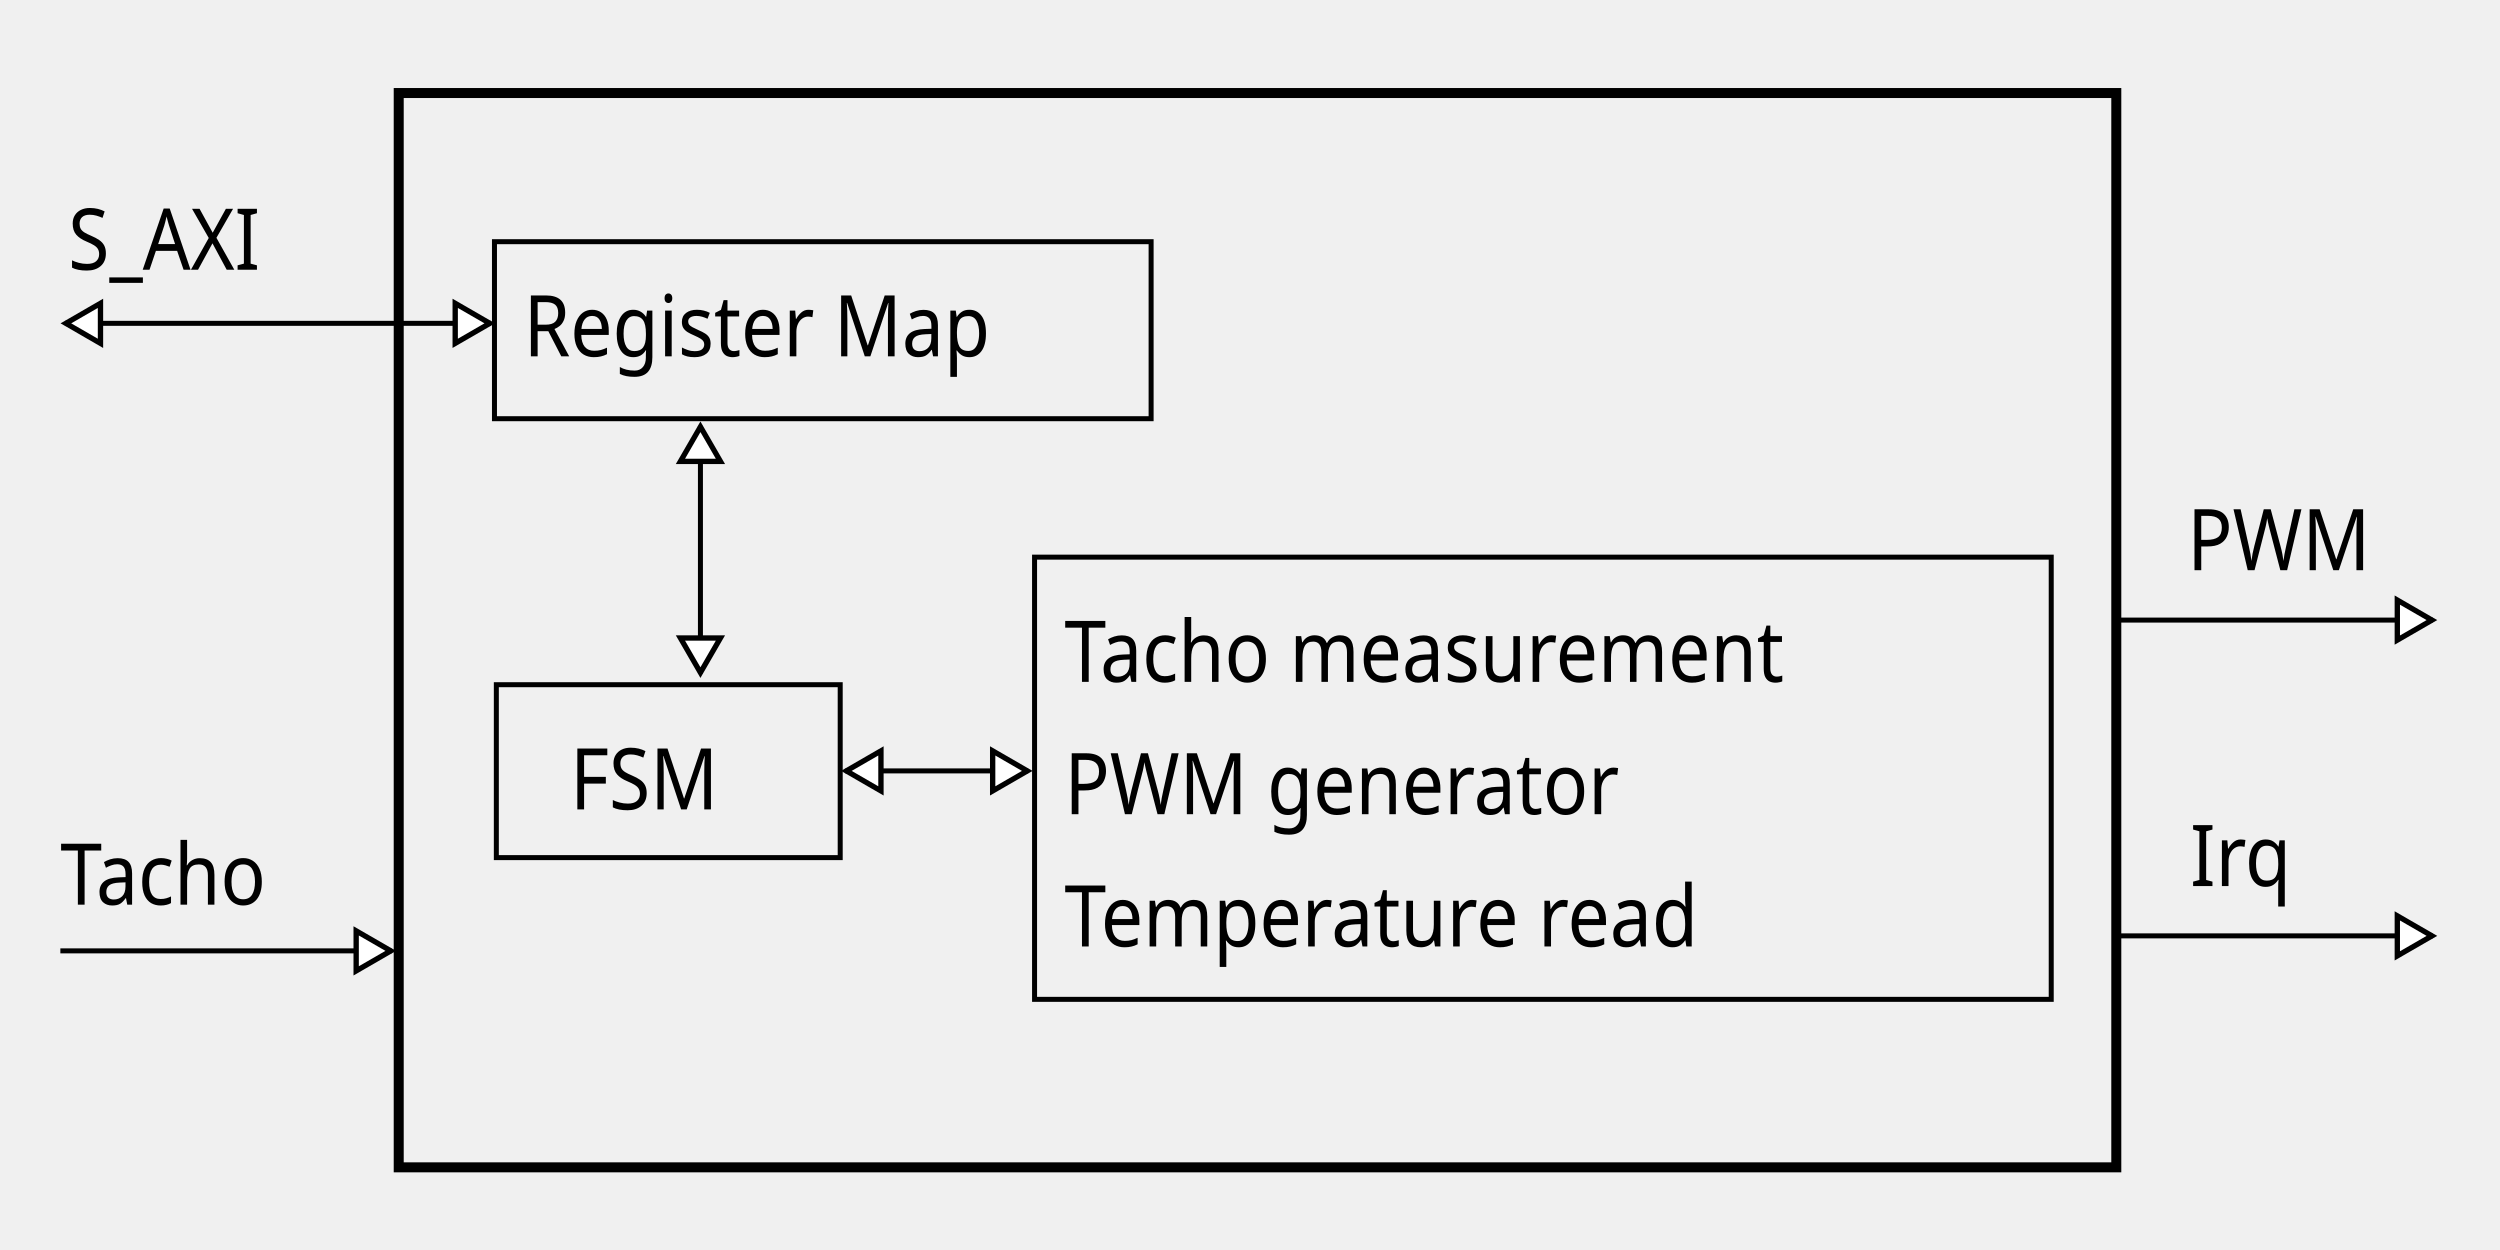
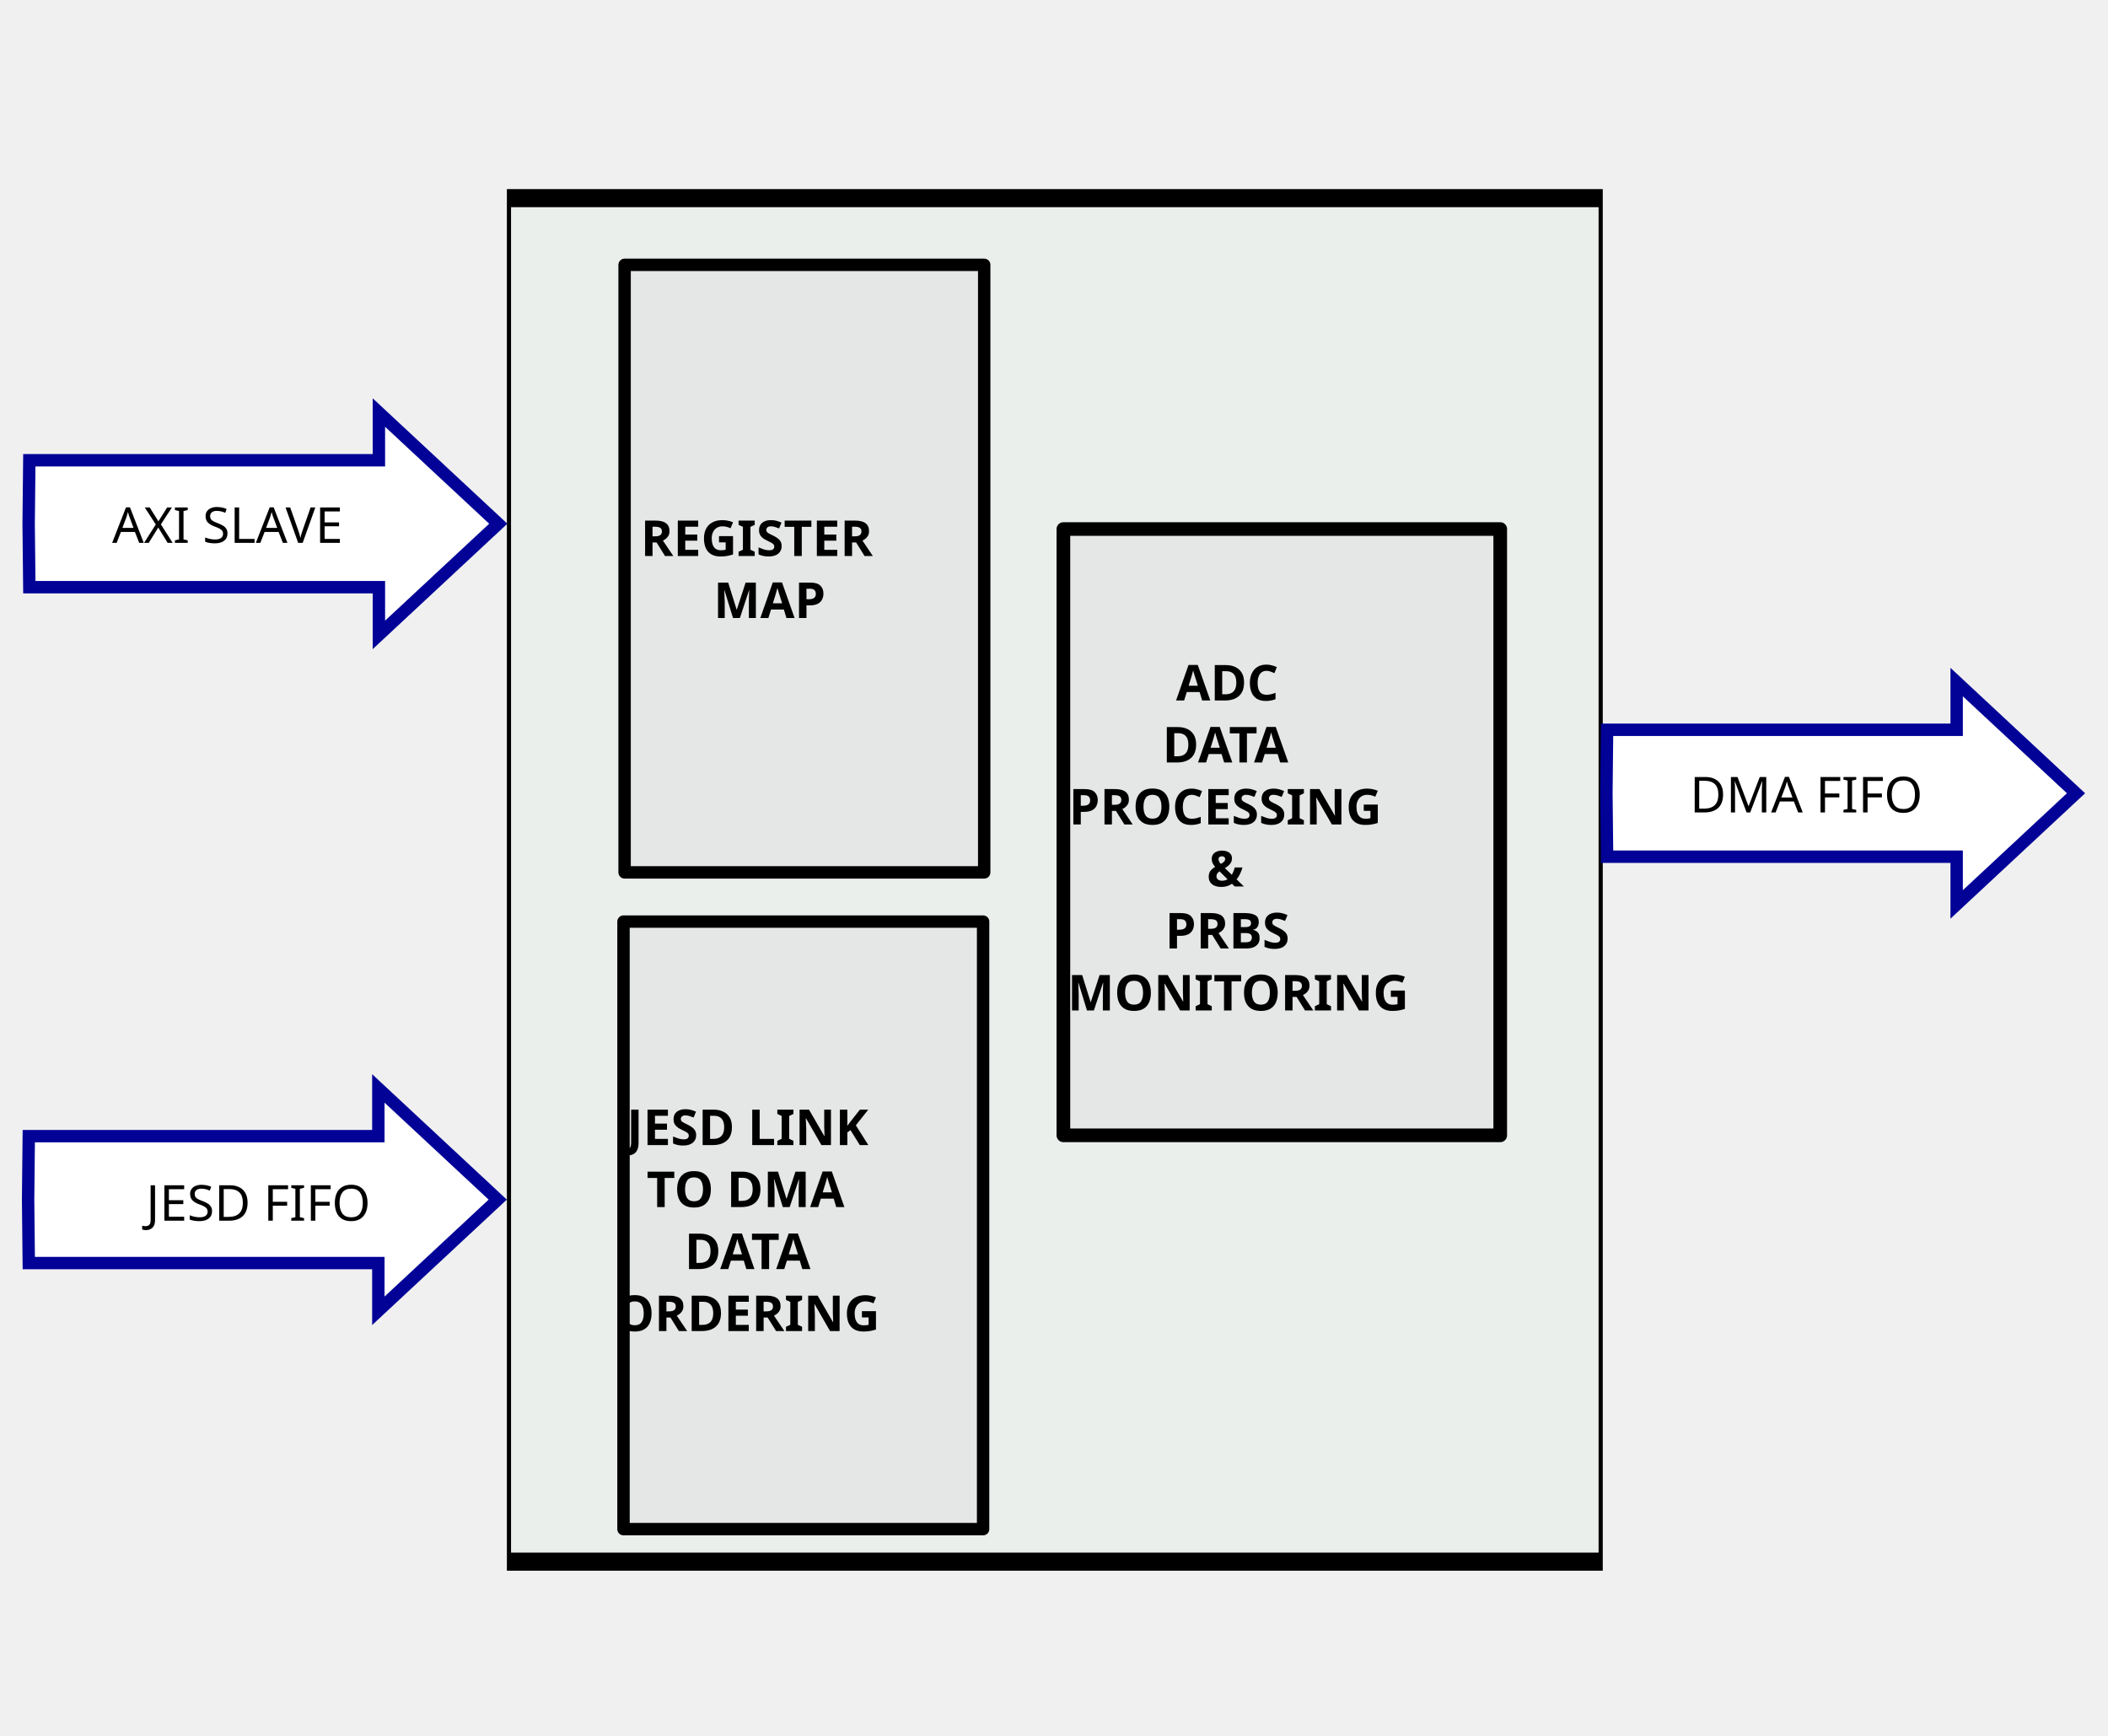
- <svg xmlns="http://www.w3.org/2000/svg" width="500" height="250" viewBox="0 0 500 250" version="1.1" id="svg8">
-   <defs id="defs2">
-     <marker style="overflow:visible" id="marker6013" refX="0" refY="0" orient="auto">
-       <path transform="matrix(0.8,0,0,0.8,-4.8,0)" style="fill:#ffffff;fill-rule:evenodd;stroke:#000000;stroke-width:1pt;stroke-opacity:1" d="M 5.77,0 -2.88,5 V -5 Z" id="path6011" />
-     </marker>
-     <marker style="overflow:visible" id="marker5553" refX="0" refY="0" orient="auto">
-       <path transform="matrix(-0.8,0,0,-0.8,4.8,0)" style="fill:#ffffff;fill-rule:evenodd;stroke:#000000;stroke-width:1pt;stroke-opacity:1" d="M 5.77,0 -2.88,5 V -5 Z" id="path5551" />
-     </marker>
-     <marker orient="auto" refY="0" refX="0" id="marker5483" style="overflow:visible">
-       <path id="path5481" d="M 5.77,0 -2.88,5 V -5 Z" style="fill:#ffffff;fill-rule:evenodd;stroke:#000000;stroke-width:1pt;stroke-opacity:1" transform="matrix(0.8,0,0,0.8,-4.8,0)" />
-     </marker>
-     <marker style="overflow:visible" id="marker5102" refX="0" refY="0" orient="auto">
-       <path transform="matrix(0.8,0,0,0.8,-4.8,0)" style="fill:#ffffff;fill-rule:evenodd;stroke:#000000;stroke-width:1pt;stroke-opacity:1" d="M 5.77,0 -2.88,5 V -5 Z" id="path5100" />
-     </marker>
-     <marker orient="auto" refY="0" refX="0" id="EmptyTriangleInL" style="overflow:visible">
-       <path id="path996" d="M 5.77,0 -2.88,5 V -5 Z" style="fill:#ffffff;fill-rule:evenodd;stroke:#000000;stroke-width:1pt;stroke-opacity:1" transform="matrix(-0.8,0,0,-0.8,4.8,0)" />
-     </marker>
-     <marker orient="auto" refY="0" refX="0" id="EmptyTriangleOutL" style="overflow:visible">
-       <path id="path1005" d="M 5.77,0 -2.88,5 V -5 Z" style="fill:#ffffff;fill-rule:evenodd;stroke:#000000;stroke-width:1pt;stroke-opacity:1" transform="matrix(0.8,0,0,0.8,-4.8,0)" />
-     </marker>
-     <marker orient="auto" refY="0" refX="0" id="EmptyTriangleInL-3" style="overflow:visible">
-       <path id="path996-6" d="M 5.77,0 -2.88,5 V -5 Z" style="fill:#ffffff;fill-rule:evenodd;stroke:#000000;stroke-width:1pt;stroke-opacity:1" transform="matrix(-0.8,0,0,-0.8,4.8,0)" />
-     </marker>
-     <marker orient="auto" refY="0" refX="0" id="EmptyTriangleOutL-2" style="overflow:visible">
-       <path id="path1005-7" d="M 5.77,0 -2.88,5 V -5 Z" style="fill:#ffffff;fill-rule:evenodd;stroke:#000000;stroke-width:1pt;stroke-opacity:1" transform="matrix(0.8,0,0,0.8,-4.8,0)" />
-     </marker>
-     <marker style="overflow:visible" id="marker5102-4" refX="0" refY="0" orient="auto">
-       <path transform="matrix(0.8,0,0,0.8,-4.8,0)" style="fill:#ffffff;fill-rule:evenodd;stroke:#000000;stroke-width:1pt;stroke-opacity:1" d="M 5.77,0 -2.88,5 V -5 Z" id="path5100-4" />
-     </marker>
+ <svg xmlns="http://www.w3.org/2000/svg" width="100%" height="100%" id="svg2" version="1.1" viewBox="0 0 425 350" preserveAspectRatio="xMidYMid slice">
+   <defs id="defs4">
+     <pattern y="0" x="0" height="6" width="6" patternUnits="userSpaceOnUse" id="EMFhbasepattern" />
  </defs>
-   <g id="layer1" transform="translate(-69.10635,58.12853)">
-     <rect style="fill:none;fill-opacity:1;stroke:#000000;stroke-width:2;stroke-miterlimit:4;stroke-dasharray:none;stroke-opacity:1" id="rect817" width="343.516" height="214.862" x="148.85" y="-39.523" />
-     <text xml:space="preserve" style="font-style:normal;font-weight:normal;font-size:19.844px;line-height:1.25;font-family:sans-serif;letter-spacing:0px;word-spacing:0px;fill:#000000;fill-opacity:1;stroke:none;stroke-width:1.488" x="185.405" y="12.32" id="text821" transform="scale(0.9375812,1.066574)">
-       <tspan id="tspan819" x="185.405" y="12.32" style="stroke-width:1.488;font-size:16px">Register Map</tspan>
-       <tspan x="185.405" y="37.125" style="stroke-width:1.488" id="tspan823" />
+   <g id="layer1" transform="translate(-13.13198,-537.9238)">
+     <text xml:space="preserve" style="font-style:normal;font-weight:normal;font-size:40px;line-height:125%;font-family:sans-serif;letter-spacing:0px;word-spacing:0px;fill:#000000;fill-opacity:1;stroke:none;stroke-width:1px;stroke-linecap:butt;stroke-linejoin:miter;stroke-opacity:1" x="108.826" y="336.356" id="text4214">
+       <tspan id="tspan4216" x="108.826" y="336.356" style="font-size:20px" />
    </text>
-     <text xml:space="preserve" style="font-style:normal;font-weight:normal;font-size:19.844px;line-height:1.25;font-family:sans-serif;letter-spacing:0px;word-spacing:0px;fill:#000000;fill-opacity:1;stroke:none;stroke-width:1.488" x="195.316" y="97.282" id="text827" transform="scale(0.9375812,1.066574)">
-       <tspan id="tspan825" x="195.316" y="97.282" style="stroke-width:1.488;font-size:16px">FSM</tspan>
+     <g transform="matrix(1.103181,0,0,4.791744,36.44472,-186.5609)" style="fill:#afedbd;fill-opacity:0.071;stroke:#000000;stroke-width:1;stroke-miterlimit:4;stroke-dasharray:none;stroke-dashoffset:0;stroke-opacity:1" id="g4180-1">
+       <rect y="159.532" x="71.884" height="57.375" width="199.517" id="rect3336-5" style="fill:#afedbd;fill-opacity:0.071;fill-rule:evenodd;stroke:#000000;stroke-width:0.761;stroke-linecap:butt;stroke-linejoin:miter;stroke-miterlimit:4;stroke-dasharray:none;stroke-dashoffset:0;stroke-opacity:1" />
+     </g>
+     <path style="opacity:0.99;fill:#ffffff;fill-opacity:1;fill-rule:evenodd;stroke:#000096;stroke-width:2.5;stroke-linecap:round;stroke-linejoin:miter;stroke-miterlimit:4;stroke-dasharray:none;stroke-opacity:1" d="m 89.522,665.937 0,-9.62 -70.477,0 -0.137,-12.796 0.135,-12.796 70.479,0 0,-9.62 24.068,22.417 z" id="path34982" />
+     <text xml:space="preserve" style="font-style:normal;font-weight:normal;font-size:10px;line-height:125%;font-family:sans-serif;letter-spacing:0px;word-spacing:0px;fill:#000000;fill-opacity:1;stroke:none;stroke-width:1px;stroke-linecap:butt;stroke-linejoin:miter;stroke-opacity:1" x="35.742" y="647.385" id="text4196">
+       <tspan id="tspan4198" x="35.742" y="647.385" style="font-size:10px">AXI SLAVE</tspan>
    </text>
-     <text xml:space="preserve" style="font-style:normal;font-weight:normal;font-size:19.844px;line-height:1.25;font-family:sans-serif;letter-spacing:0px;word-spacing:0px;fill:#000000;fill-opacity:1;stroke:none;stroke-width:1.488" x="300.774" y="73.363" id="text831" transform="scale(0.9375812,1.066574)">
-       <tspan id="tspan829" x="300.774" y="73.363" style="stroke-width:1.488;font-size:16px">Tacho measurement</tspan>
-       <tspan x="300.774" y="98.168" style="stroke-width:1.488;font-size:16px" id="tspan833">PWM generator</tspan>
-       <tspan x="300.774" y="122.974" style="stroke-width:1.488;font-size:16px" id="tspan835">Temperature read</tspan>
+     <rect style="opacity:1;fill:#d7d7d7;fill-opacity:0.353;fill-rule:nonzero;stroke:#000000;stroke-width:2.5;stroke-linecap:round;stroke-linejoin:round;stroke-miterlimit:4;stroke-dasharray:none;stroke-dashoffset:0;stroke-opacity:1" id="rect4204" width="72.5" height="122.5" x="139.059" y="591.324" />
+     <text xml:space="preserve" style="font-style:normal;font-weight:normal;font-size:10px;line-height:125%;font-family:sans-serif;letter-spacing:0px;word-spacing:0px;fill:#000000;fill-opacity:1;stroke:none;stroke-width:1px;stroke-linecap:butt;stroke-linejoin:miter;stroke-opacity:1" x="174.796" y="650.03" id="text4206">
+       <tspan id="tspan4208" x="174.796" y="650.03" style="font-style:normal;font-variant:normal;font-weight:bold;font-stretch:normal;font-family:sans-serif;-inkscape-font-specification:'sans-serif Bold';text-align:center;text-anchor:middle">REGISTER</tspan>
+       <tspan x="174.796" y="662.53" style="font-style:normal;font-variant:normal;font-weight:bold;font-stretch:normal;font-family:sans-serif;-inkscape-font-specification:'sans-serif Bold';text-align:center;text-anchor:middle" id="tspan4251">MAP</tspan>
    </text>
-     <rect style="fill:none;fill-opacity:1;stroke:#000000;stroke-width:1;stroke-miterlimit:4;stroke-dasharray:none;stroke-opacity:1" id="rect837" width="131.328" height="35.403" x="168" y="-9.791" />
-     <rect style="fill:none;fill-opacity:1;stroke:#000000;stroke-width:1;stroke-miterlimit:4;stroke-dasharray:none;stroke-opacity:1" id="rect839" width="203.333" height="88.441" x="276.019" y="53.3" />
-     <rect style="fill:none;fill-opacity:1;stroke:#000000;stroke-width:1;stroke-miterlimit:4;stroke-dasharray:none;stroke-opacity:1" id="rect841" width="68.774" height="34.583" x="168.373" y="78.812" />
-     <path style="fill:none;stroke:#000000;stroke-width:1;stroke-linecap:butt;stroke-linejoin:miter;stroke-miterlimit:4;stroke-dasharray:none;stroke-opacity:1;marker-start:url(#EmptyTriangleInL);marker-end:url(#EmptyTriangleOutL)" d="M 238.192,96.051 H 274.742" id="path843" />
-     <path style="fill:none;stroke:#000000;stroke-width:1;stroke-linecap:butt;stroke-linejoin:miter;stroke-miterlimit:4;stroke-dasharray:none;stroke-opacity:1;marker-start:url(#EmptyTriangleInL-3);marker-end:url(#EmptyTriangleOutL-2)" d="M 209.193,76.578 V 27.042" id="path843-4" />
-     <path style="fill:none;stroke:#000000;stroke-width:1;stroke-linecap:butt;stroke-linejoin:miter;stroke-miterlimit:4;stroke-dasharray:none;stroke-opacity:1;marker-end:url(#marker5102)" d="M 493.08,129.046 H 555.673" id="path5040" />
-     <path style="fill:none;stroke:#000000;stroke-width:1;stroke-linecap:butt;stroke-linejoin:miter;stroke-miterlimit:4;stroke-dasharray:none;stroke-opacity:1;marker-start:url(#marker5553);marker-end:url(#marker5483)" d="M 82.098,6.539 H 167.252" id="path5042" />
-     <path style="fill:none;stroke:#000000;stroke-width:1;stroke-linecap:butt;stroke-linejoin:miter;stroke-miterlimit:4;stroke-dasharray:none;stroke-opacity:1;marker-end:url(#marker6013)" d="M 81.178,132.046 H 147.443" id="path5044" />
-     <path style="fill:none;stroke:#000000;stroke-width:1;stroke-linecap:butt;stroke-linejoin:miter;stroke-miterlimit:4;stroke-dasharray:none;stroke-opacity:1;marker-end:url(#marker5102-4)" d="M 493.08,65.889 H 555.673" id="path5040-1" />
-     <text xml:space="preserve" style="font-style:normal;font-weight:normal;font-size:5.613px;line-height:1.25;font-family:sans-serif;letter-spacing:0px;word-spacing:0px;fill:#000000;fill-opacity:1;stroke:none;stroke-width:0.421" x="109.05" y="93.104" id="text8159" transform="scale(0.9375812,1.066574)">
-       <tspan id="tspan8157" x="109.05" y="98.225" style="stroke-width:0.421" />
+     <g id="g4357" transform="translate(-13.89132,-73.70117)">
+       <rect y="797.444" x="152.729" height="122.5" width="72.5" id="rect4204-3" style="opacity:1;fill:#d7d7d7;fill-opacity:0.353;fill-rule:nonzero;stroke:#000000;stroke-width:2.5;stroke-linecap:round;stroke-linejoin:round;stroke-miterlimit:4;stroke-dasharray:none;stroke-dashoffset:0;stroke-opacity:1" />
+       <text id="text4206-2" y="842.508" x="189.012" style="font-style:normal;font-weight:normal;font-size:10px;line-height:125%;font-family:sans-serif;letter-spacing:0px;word-spacing:0px;fill:#000000;fill-opacity:1;stroke:none;stroke-width:1px;stroke-linecap:butt;stroke-linejoin:miter;stroke-opacity:1" xml:space="preserve">
+         <tspan id="tspan4251-9" style="font-style:normal;font-variant:normal;font-weight:bold;font-stretch:normal;font-family:sans-serif;-inkscape-font-specification:'sans-serif Bold';text-align:center;text-anchor:middle" y="842.508" x="190.721">JESD LINK </tspan>
+         <tspan style="font-style:normal;font-variant:normal;font-weight:bold;font-stretch:normal;font-family:sans-serif;-inkscape-font-specification:'sans-serif Bold';text-align:center;text-anchor:middle" y="855.008" x="189.012" id="tspan4171">TO DMA</tspan>
+         <tspan style="font-style:normal;font-variant:normal;font-weight:bold;font-stretch:normal;font-family:sans-serif;-inkscape-font-specification:'sans-serif Bold';text-align:center;text-anchor:middle" y="867.508" x="190.721" id="tspan4173">DATA </tspan>
+         <tspan style="font-style:normal;font-variant:normal;font-weight:bold;font-stretch:normal;font-family:sans-serif;-inkscape-font-specification:'sans-serif Bold';text-align:center;text-anchor:middle" y="880.008" x="190.721" id="tspan4175">ORDERING </tspan>
+         <tspan style="font-style:normal;font-variant:normal;font-weight:bold;font-stretch:normal;font-family:sans-serif;-inkscape-font-specification:'sans-serif Bold';text-align:center;text-anchor:middle" y="892.508" x="189.012" id="tspan4369" />
+       </text>
+     </g>
+     <flowRoot xml:space="preserve" id="flowRoot4272" style="font-style:normal;font-weight:normal;font-size:40px;line-height:125%;font-family:sans-serif;letter-spacing:0px;word-spacing:0px;fill:#000000;fill-opacity:1;stroke:none;stroke-width:1px;stroke-linecap:butt;stroke-linejoin:miter;stroke-opacity:1">
+       <flowRegion id="flowRegion4274">
+         <rect id="rect4276" width="183.356" height="283.765" x="-27.831" y="74.488" />
+       </flowRegion>
+       <flowPara id="flowPara4278" />
+     </flowRoot>
+     <text xml:space="preserve" style="font-style:normal;font-weight:normal;font-size:40px;line-height:125%;font-family:sans-serif;letter-spacing:0px;word-spacing:0px;fill:#000000;fill-opacity:1;stroke:none;stroke-width:1px;stroke-linecap:butt;stroke-linejoin:miter;stroke-opacity:1" x="274.524" y="600.338" id="text4295">
+       <tspan id="tspan4297" x="274.524" y="600.338" />
    </text>
-     <text xml:space="preserve" style="font-style:normal;font-weight:normal;font-size:19.844px;line-height:1.25;font-family:sans-serif;letter-spacing:0px;word-spacing:0px;fill:#000000;fill-opacity:1;stroke:none;stroke-width:1.488" x="88.261" y="-3.923" id="text8163" transform="scale(0.9375812,1.066574)">
-       <tspan id="tspan8161" x="88.261" y="-3.923" style="stroke-width:1.488;font-size:16px">S_AXI</tspan>
+     <g id="g4362" transform="translate(-72.90671,199.4537)">
+       <rect y="445.14" x="300.431" height="122.247" width="88.073" id="rect4204-2" style="opacity:1;fill:#d7d7d7;fill-opacity:0.353;fill-rule:nonzero;stroke:#000000;stroke-width:2.753;stroke-linecap:round;stroke-linejoin:round;stroke-miterlimit:4;stroke-dasharray:none;stroke-dashoffset:0;stroke-opacity:1" />
+       <text id="text4206-0" y="479.709" x="344.774" style="font-style:normal;font-weight:normal;font-size:10px;line-height:125%;font-family:sans-serif;letter-spacing:0px;word-spacing:0px;fill:#000000;fill-opacity:1;stroke:none;stroke-width:1px;stroke-linecap:butt;stroke-linejoin:miter;stroke-opacity:1" xml:space="preserve">
+         <tspan id="tspan4251-95" style="font-style:normal;font-variant:normal;font-weight:bold;font-stretch:normal;font-family:sans-serif;-inkscape-font-specification:'sans-serif Bold';text-align:center;text-anchor:middle" y="479.709" x="346.483">ADC </tspan>
+         <tspan id="tspan4322" style="font-style:normal;font-variant:normal;font-weight:bold;font-stretch:normal;font-family:sans-serif;-inkscape-font-specification:'sans-serif Bold';text-align:center;text-anchor:middle" y="492.209" x="344.774">DATA</tspan>
+         <tspan id="tspan4324" style="font-style:normal;font-variant:normal;font-weight:bold;font-stretch:normal;font-family:sans-serif;-inkscape-font-specification:'sans-serif Bold';text-align:center;text-anchor:middle" y="504.709" x="344.774">PROCESSING</tspan>
+         <tspan style="font-style:normal;font-variant:normal;font-weight:bold;font-stretch:normal;font-family:sans-serif;-inkscape-font-specification:'sans-serif Bold';text-align:center;text-anchor:middle" y="517.209" x="344.774" id="tspan4177">&amp;</tspan>
+         <tspan style="font-style:normal;font-variant:normal;font-weight:bold;font-stretch:normal;font-family:sans-serif;-inkscape-font-specification:'sans-serif Bold';text-align:center;text-anchor:middle" y="529.709" x="346.483" id="tspan4179">PRBS </tspan>
+         <tspan style="font-style:normal;font-variant:normal;font-weight:bold;font-stretch:normal;font-family:sans-serif;-inkscape-font-specification:'sans-serif Bold';text-align:center;text-anchor:middle" y="542.209" x="344.774" id="tspan4181">MONITORING</tspan>
+       </text>
+     </g>
+     <path style="opacity:0.99;fill:#ffffff;fill-opacity:1;fill-rule:evenodd;stroke:#000096;stroke-width:2.5;stroke-linecap:round;stroke-linejoin:miter;stroke-miterlimit:4;stroke-dasharray:none;stroke-opacity:1" d="m 89.413,802.217 0,-9.62 -70.477,0 -0.137,-12.796 0.135,-12.796 70.479,0 0,-9.62 24.068,22.417 z" id="path34982-9" />
+     <text xml:space="preserve" style="font-style:normal;font-weight:normal;font-size:10px;line-height:125%;font-family:sans-serif;letter-spacing:0px;word-spacing:0px;fill:#000000;fill-opacity:1;stroke:none;stroke-width:1px;stroke-linecap:butt;stroke-linejoin:miter;stroke-opacity:1" x="42.579" y="784.051" id="text4196-2">
+       <tspan id="tspan4198-0" x="42.579" y="784.051" style="font-size:10px">JESD FIFO</tspan>
    </text>
-     <text xml:space="preserve" style="font-style:normal;font-weight:normal;font-size:19.844px;line-height:1.25;font-family:sans-serif;letter-spacing:0px;word-spacing:0px;fill:#000000;fill-opacity:1;stroke:none;stroke-width:1.488" x="86.583" y="115.142" id="text8167" transform="scale(0.9375812,1.066574)">
-       <tspan id="tspan8165" x="86.583" y="115.142" style="stroke-width:1.488;font-size:16px">Tacho</tspan>
-     </text>
-     <text xml:space="preserve" style="font-style:normal;font-weight:normal;font-size:19.844px;line-height:1.25;font-family:sans-serif;letter-spacing:0px;word-spacing:0px;fill:#000000;fill-opacity:1;stroke:none;stroke-width:1.488" x="540.282" y="52.419" id="text8171" transform="scale(0.9375812,1.066574)">
-       <tspan id="tspan8169" x="540.282" y="52.419" style="line-height:1.25;stroke-width:1.488;font-size:16px">PWM</tspan>
-     </text>
-     <text xml:space="preserve" style="font-style:normal;font-weight:normal;font-size:19.844px;line-height:1.25;font-family:sans-serif;letter-spacing:0px;word-spacing:0px;fill:#000000;fill-opacity:1;stroke:none;stroke-width:1.488" x="540.892" y="111.647" id="text8175" transform="scale(0.9375812,1.066574)">
-       <tspan id="tspan8173" x="540.892" y="111.647" style="font-size:16px;stroke-width:1.488">Irq</tspan>
+     <path style="opacity:0.99;fill:#ffffff;fill-opacity:1;fill-rule:evenodd;stroke:#000096;stroke-width:2.5;stroke-linecap:round;stroke-linejoin:miter;stroke-miterlimit:4;stroke-dasharray:none;stroke-opacity:1" d="m 407.618,720.284 0,-9.62 -70.477,0 -0.137,-12.796 0.135,-12.796 70.479,0 0,-9.62 24.068,22.417 z" id="path34982-4" />
+     <text xml:space="preserve" style="font-style:normal;font-weight:normal;font-size:10px;line-height:125%;font-family:sans-serif;letter-spacing:0px;word-spacing:0px;fill:#000000;fill-opacity:1;stroke:none;stroke-width:1px;stroke-linecap:butt;stroke-linejoin:miter;stroke-opacity:1" x="353.839" y="701.732" id="text4196-0">
+       <tspan id="tspan4198-8" x="353.839" y="701.732" style="font-size:10px">DMA FIFO</tspan>
    </text>
  </g>
</svg>
